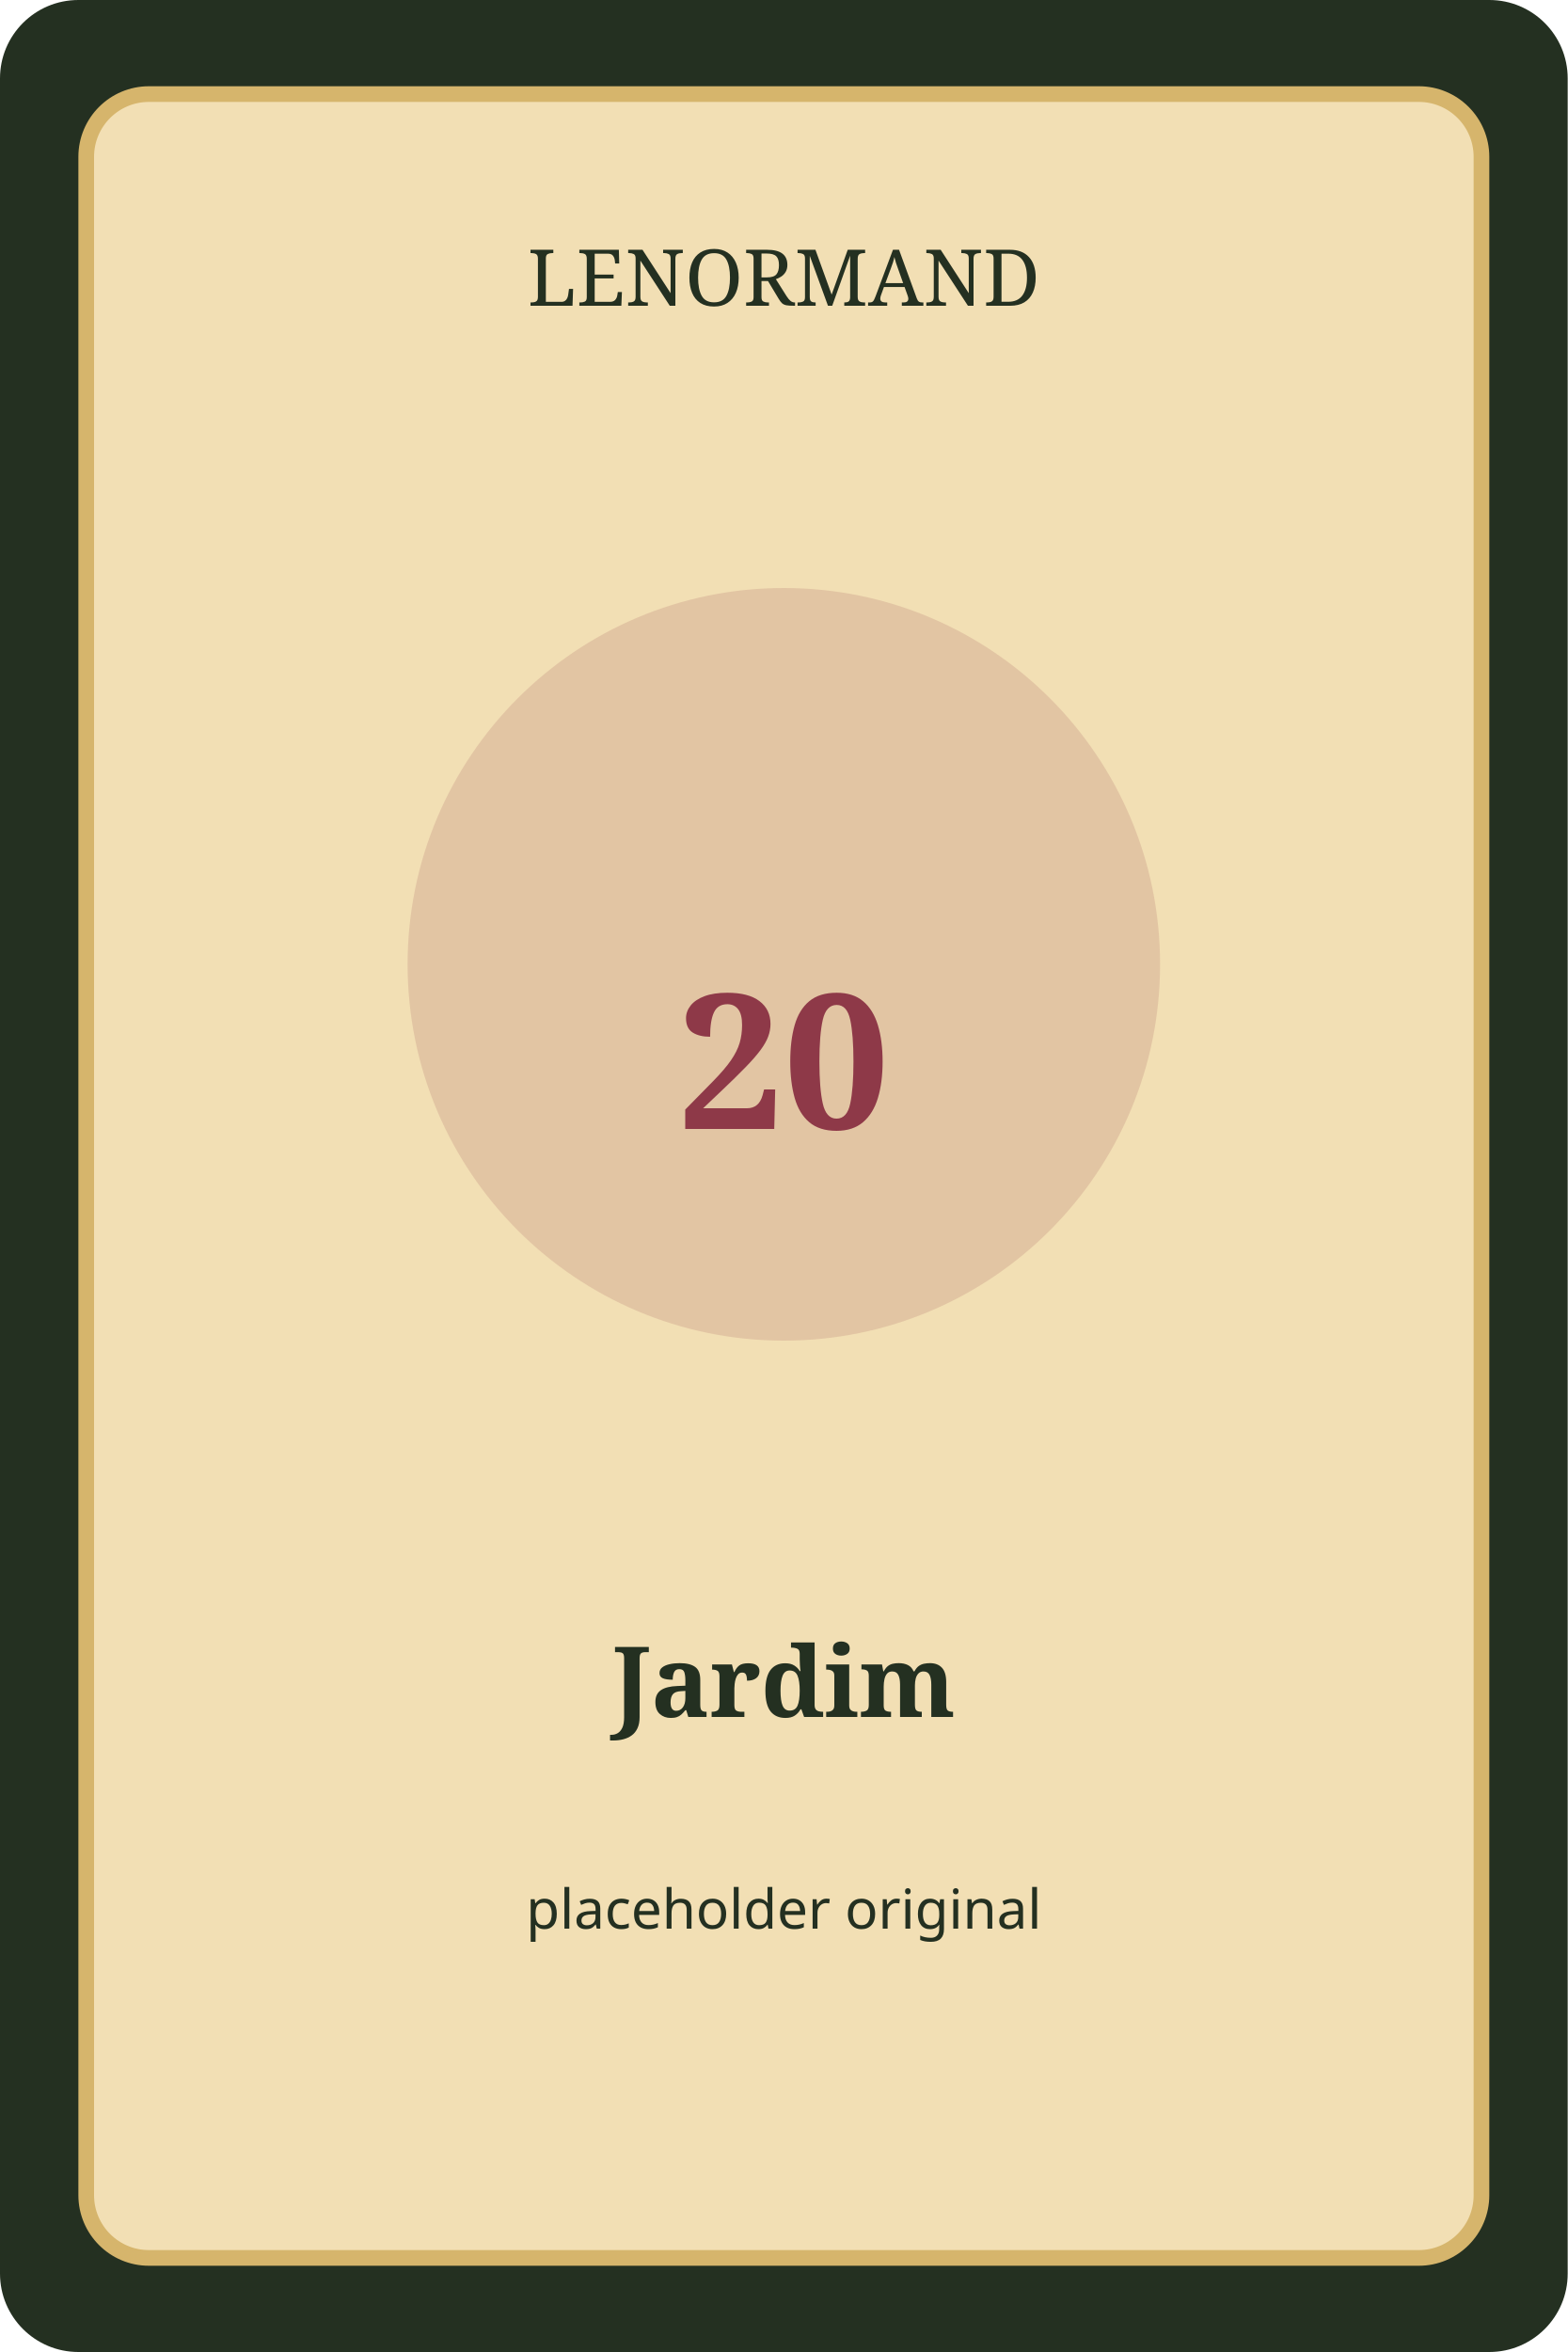
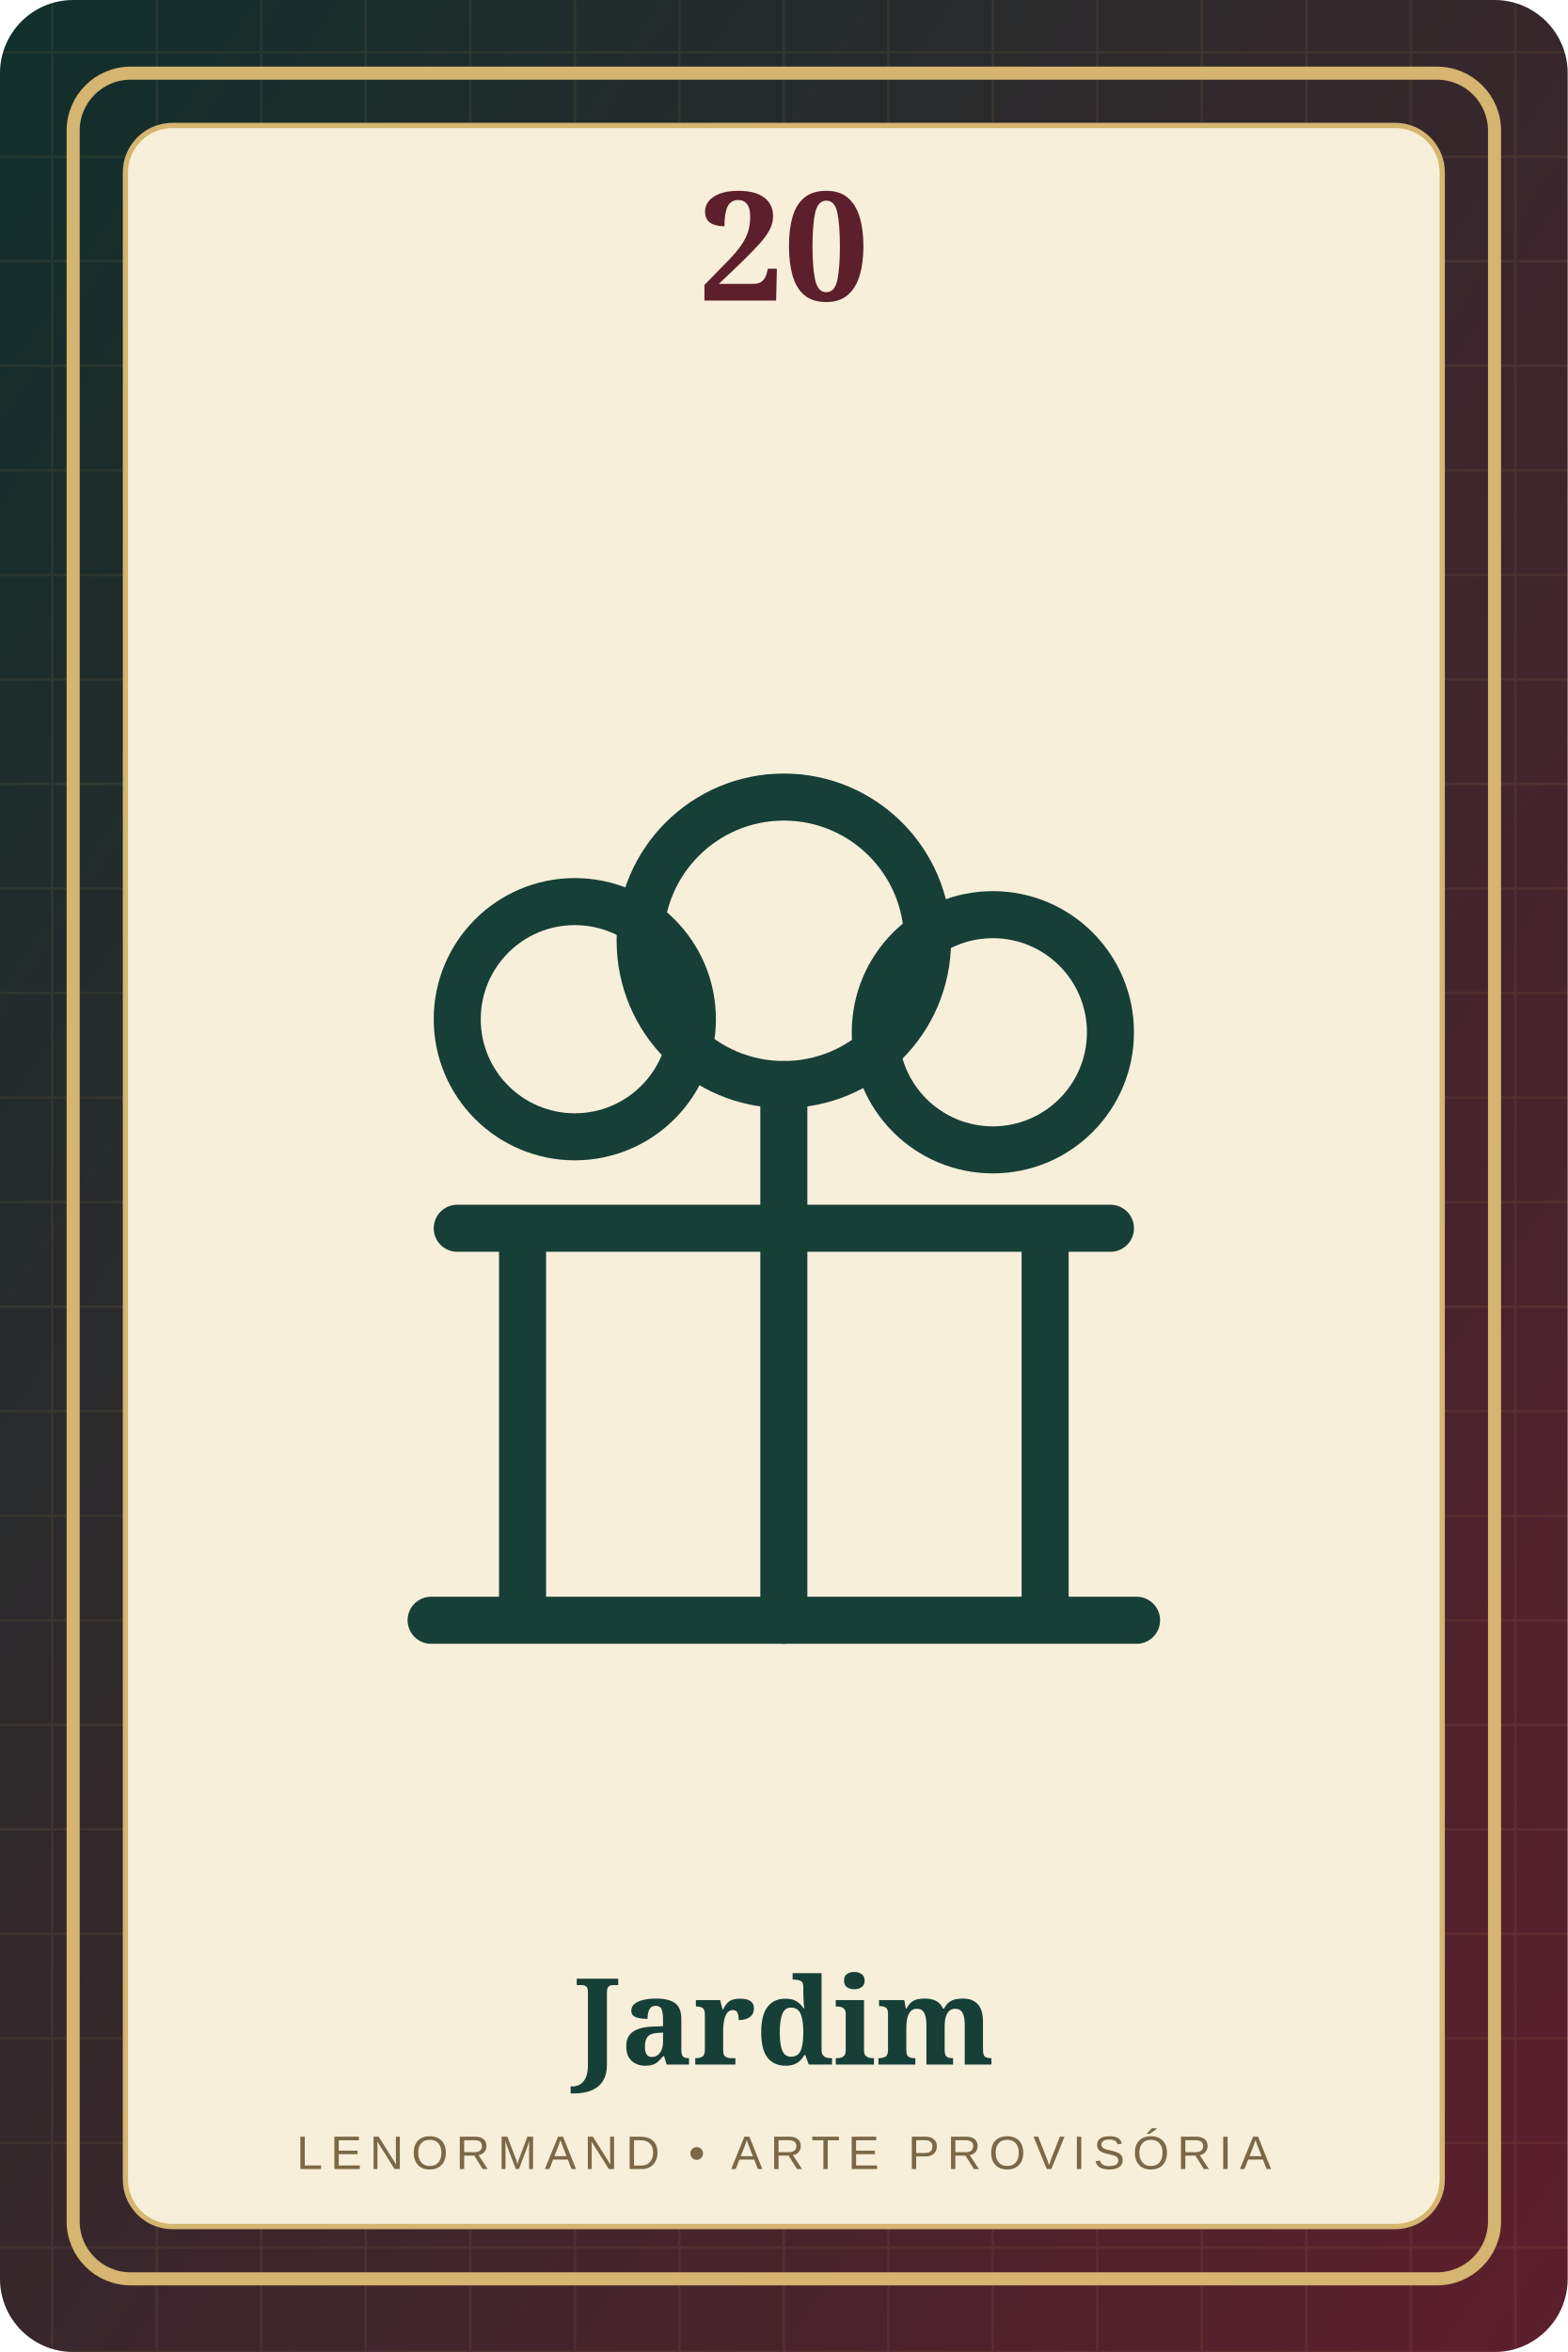
<svg xmlns="http://www.w3.org/2000/svg" width="600" height="900" viewBox="0 0 600 900" role="img" aria-labelledby="title desc">
-   <rect width="600" height="900" rx="30" fill="#243021" />
-   <rect x="33.0" y="36.0" width="534.0" height="828.0" rx="24" fill="#f2dfb4" stroke="#d6b56c" stroke-width="6" />
-   <circle cx="300.0" cy="369.0" r="144.0" fill="#8e3948" opacity=".16" />
-   <text x="300.0" y="117.0" text-anchor="middle" font-family="serif" font-size="30" fill="#243021">LENORMAND</text>
-   <text x="300.0" y="432.0" text-anchor="middle" font-family="serif" font-size="72" font-weight="700" fill="#8e3948">20</text>
-   <text x="300.0" y="657.0" text-anchor="middle" font-family="serif" font-size="37.5" font-weight="700" fill="#243021">Jardim</text>
-   <text x="300.0" y="738.0" text-anchor="middle" font-family="sans-serif" font-size="21.0" fill="#243021">placeholder original</text>
+   <defs>
+     <linearGradient id="bg" x1="0" y1="0" x2="1" y2="1">
+       <stop stop-color="#102f2b" />
+       <stop offset="1" stop-color="#5d1f2c" />
+     </linearGradient>
+     <pattern id="p" width="40" height="40" patternUnits="userSpaceOnUse">
+       <path d="M0 20h40M20 0v40" stroke="#d5b56f" stroke-opacity=".08" />
+     </pattern>
+   </defs>
+   <rect width="600" height="900" rx="28" fill="url(#bg)" />
+   <rect width="600" height="900" rx="28" fill="url(#p)" />
+   <rect x="28" y="28" width="544" height="844" rx="22" fill="none" stroke="#d5b56f" stroke-width="5" />
+   <rect x="48" y="48" width="504" height="804" rx="18" fill="#f7efd9" stroke="#d5b56f" stroke-width="2" />
+   <text x="300" y="115" text-anchor="middle" font-family="Georgia,serif" font-size="58" font-weight="700" fill="#5d1f2c">20</text>
+   <g fill="none" stroke="#163f37" stroke-width="18" stroke-linecap="round" stroke-linejoin="round">
+     <path d="M165 620h270M200 620V470M400 620V470M175 470h250" />
+     <circle cx="220" cy="390" r="45" />
+     <circle cx="300" cy="360" r="55" />
+     <circle cx="380" cy="395" r="45" />
+     <path d="M300 415v205" />
+   </g>
+   <text x="300" y="790" text-anchor="middle" font-family="Georgia,serif" font-size="46" font-weight="700" fill="#163f37">Jardim</text>
+   <text x="300" y="830" text-anchor="middle" font-family="Arial,sans-serif" font-size="18" letter-spacing="3" fill="#7b6847">LENORMAND • ARTE PROVISÓRIA</text>
</svg>
